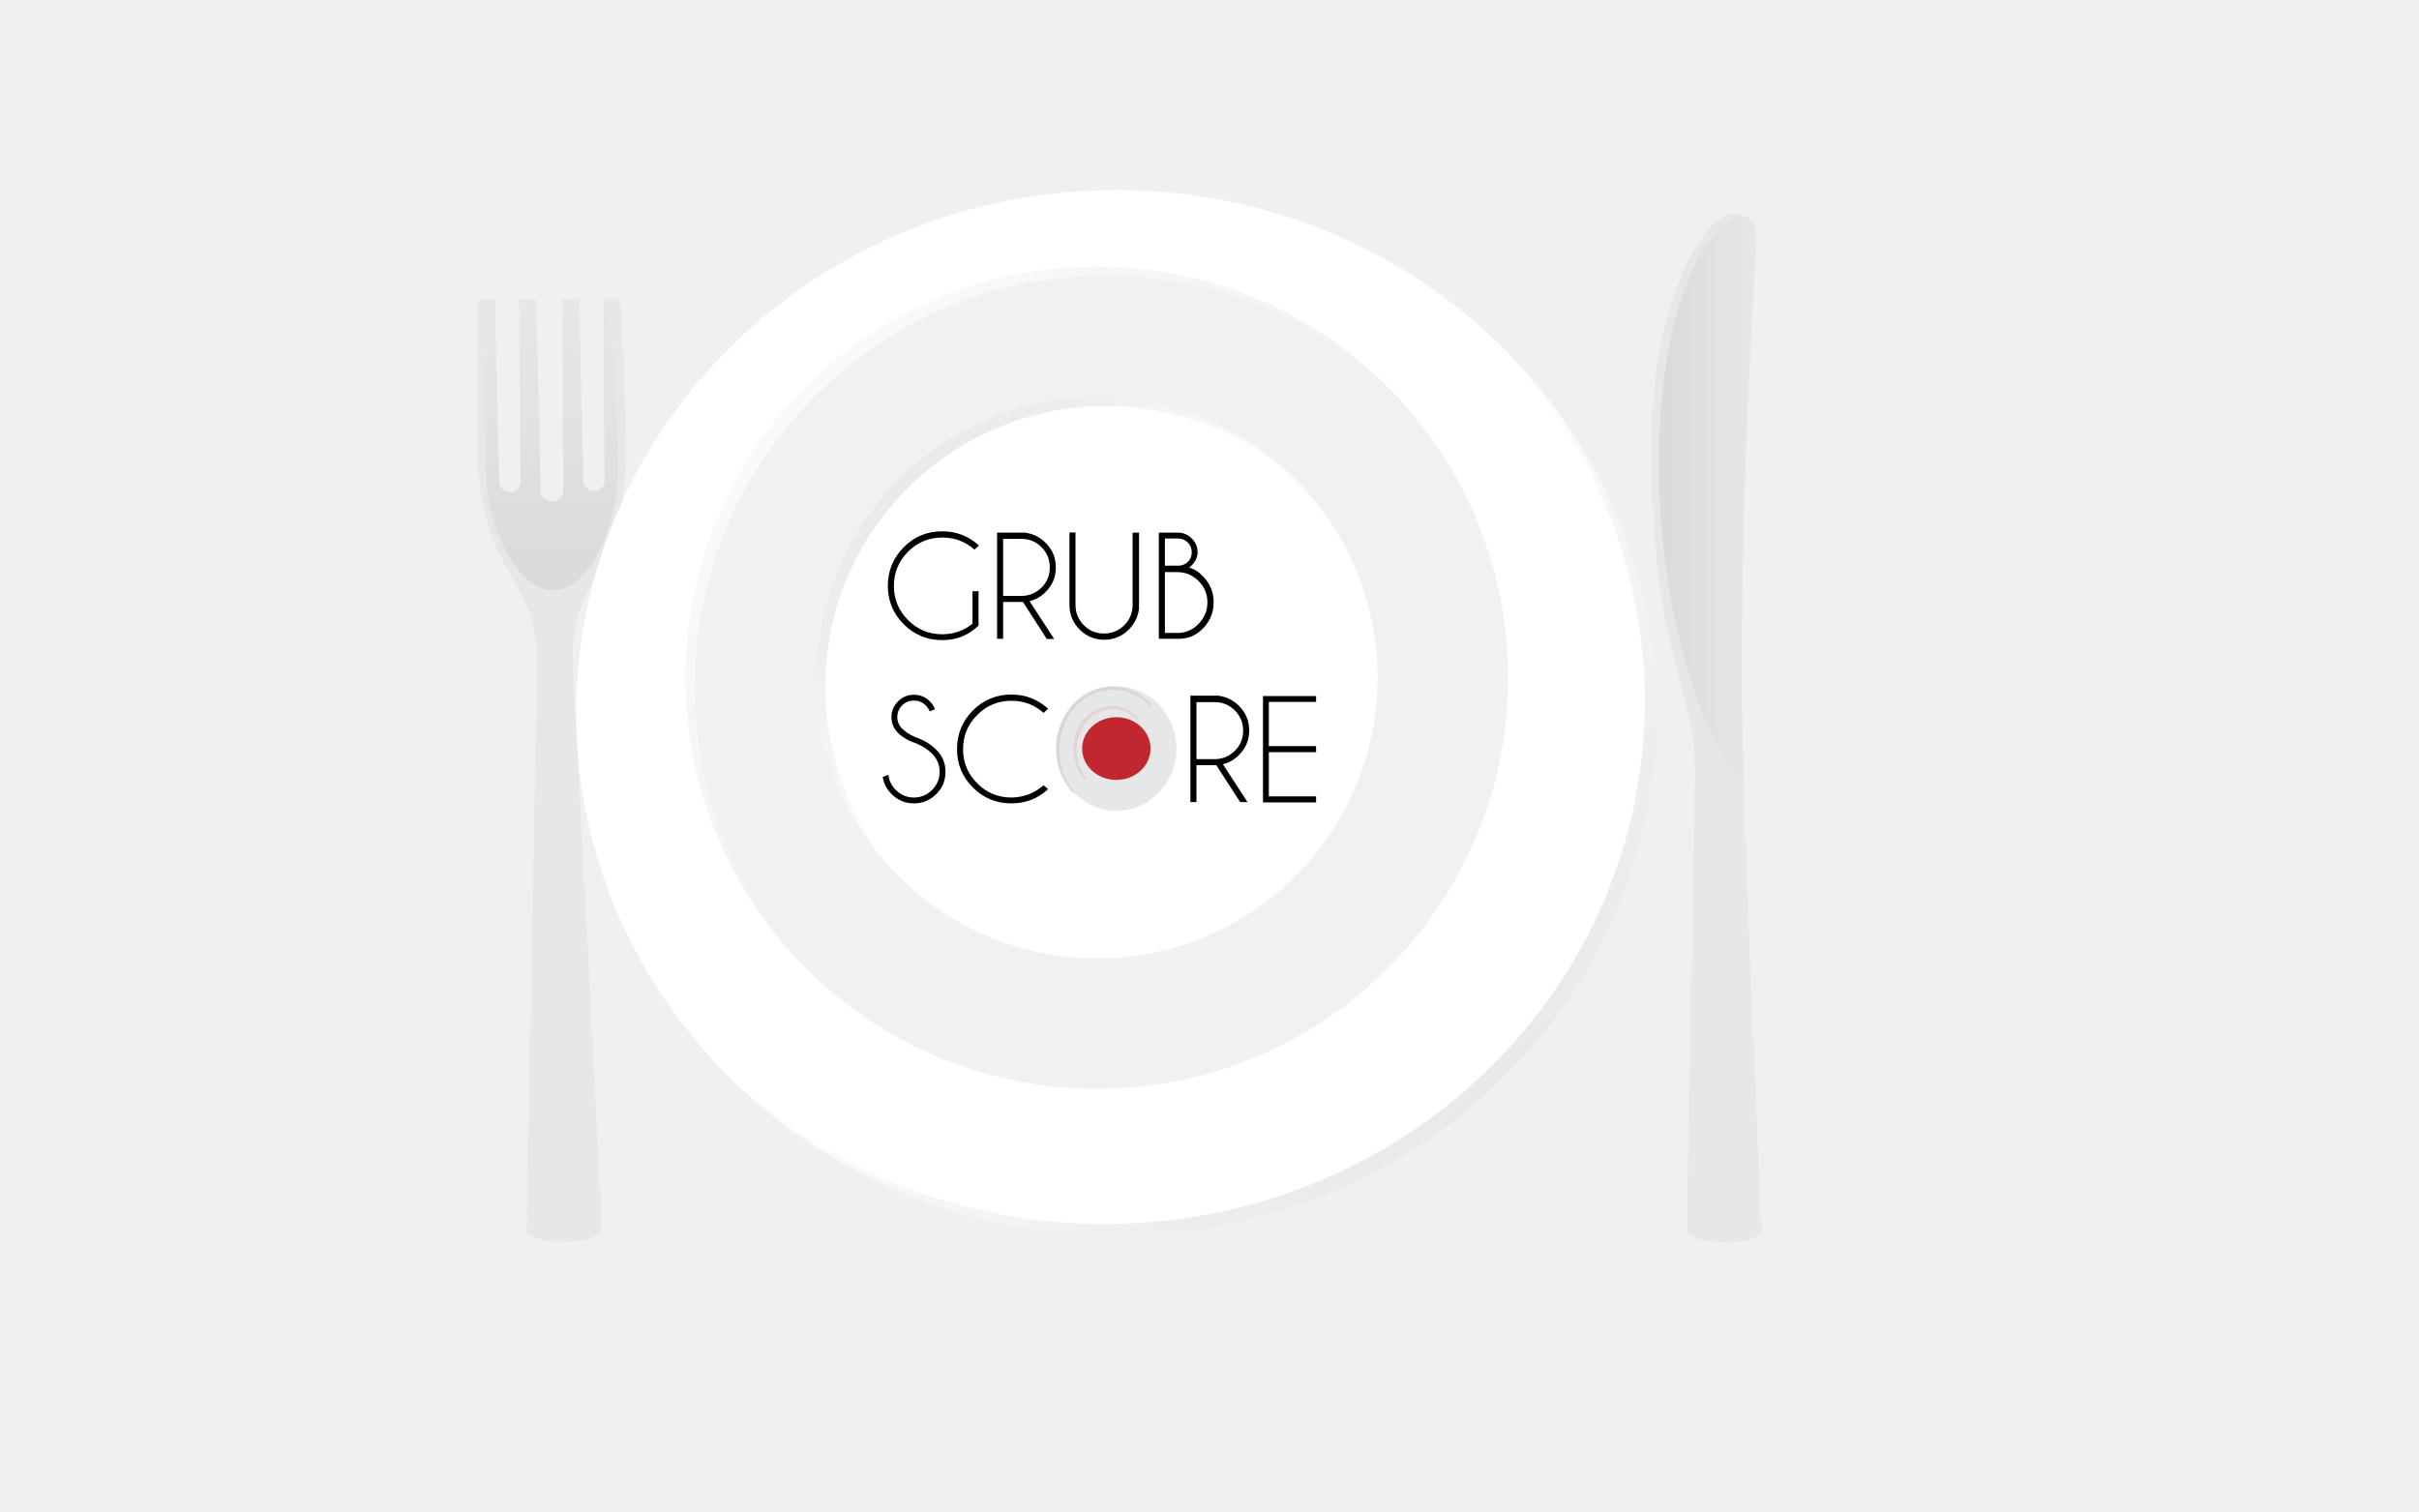
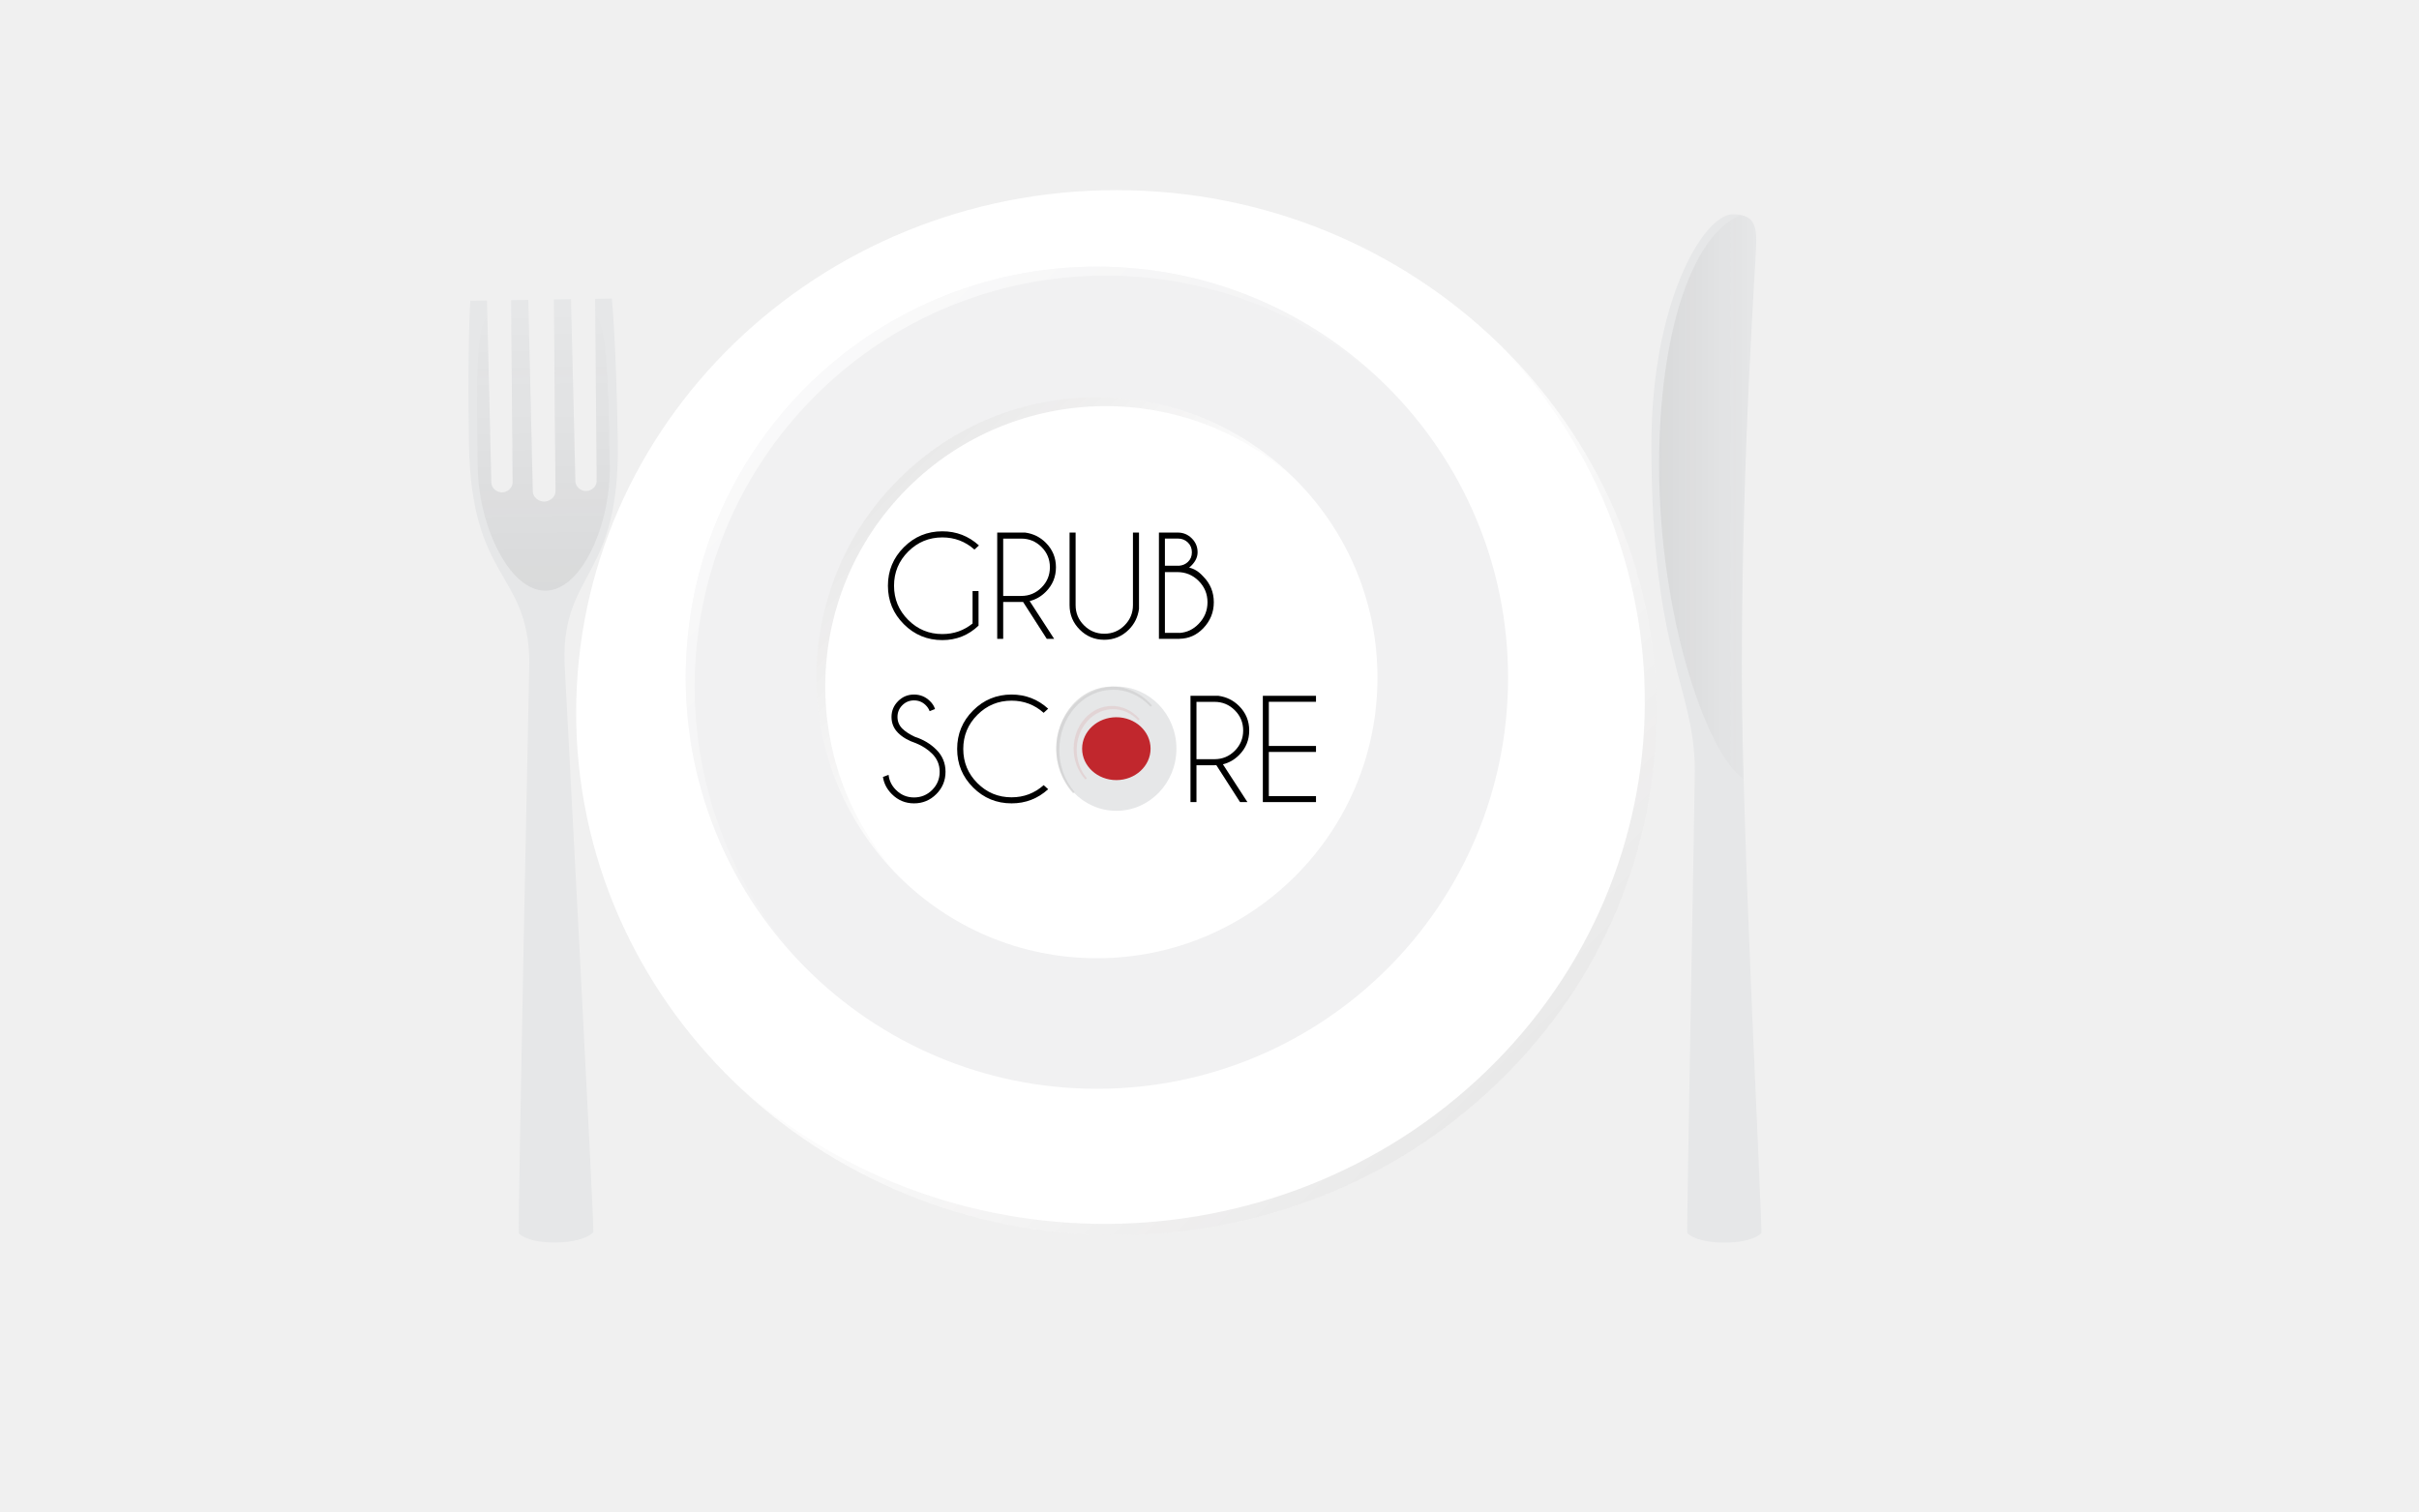
<svg xmlns="http://www.w3.org/2000/svg" version="1.1" id="Layer_1" x="0px" y="0px" viewBox="0 0 1280 800" style="enable-background:new 0 0 1280 800;" xml:space="preserve">
  <style type="text/css">
	.st0{fill:#E6E7E8;}
- 	.st1{opacity:7.000000e-02;fill:url(#SVGID_1_);}
- 	.st2{opacity:7.000000e-02;fill:url(#SVGID_2_);}
+ 	.st1{opacity:0.07;fill:url(#SVGID_1_);}
+ 	.st2{opacity:0.07;fill:url(#SVGID_2_);}
	.st3{fill:#FFFFFF;}
	.st4{opacity:0.1;fill:url(#SVGID_3_);}
	.st5{opacity:0.1;fill:url(#SVGID_4_);}
	.st6{fill:#F1F1F2;}
	.st7{opacity:0.6;fill:url(#SVGID_5_);}
	.st8{fill:none;}
	.st9{opacity:0.1;fill:url(#SVGID_6_);}
	.st10{fill:#E6E7E8;stroke:#E6E7E8;stroke-miterlimit:10;}
	.st11{fill:#C1272D;stroke:#C1272D;stroke-miterlimit:10;}
	.st12{opacity:0.6;fill:url(#SVGID_7_);stroke:#CCCCCC;stroke-miterlimit:10;}
	.st13{opacity:0.1;fill:url(#SVGID_8_);stroke:#C1272D;stroke-miterlimit:10;}
</style>
  <g id="fork">
-     <path class="st0" d="M331.2,233.8c-0.9-53.2-3.2-75.8-3.2-75.8l-8.8,0.1l0.8,96.3c0,2.9-2.6,5.4-5.6,5.4c-2.9,0-5.7-2.3-5.7-5.3   l-2.3-96.3l-9.1,0.1l0.9,101.5c0,2.9-3,5.4-5.9,5.4c-2.9,0-6-2.3-6.1-5.2l-2.4-101.5l-9.1,0.1l0.8,96.3c0,2.9-2.6,5.4-5.6,5.4   c-2.9,0-5.7-2.3-5.7-5.3l-2.3-96.3l-8.8,0.1c0,0-1.6,22.6-0.7,75.9c1.2,72.5,31.2,67.2,32,114.9c0,1.1-6.3,302.1-5.5,302.9   c3.5,3.4,11.7,5,19.8,4.8c8.1-0.1,16.3-1.9,19.6-5.4c0.7-0.8-15.2-301.4-15.3-302.5C302.2,302,332.4,306.3,331.2,233.8z" />
-     <linearGradient id="SVGID_1_" gradientUnits="userSpaceOnUse" x1="301.443" y1="57.295" x2="301.443" y2="-98.329" gradientTransform="matrix(0.943 -1.517671e-02 1.539354e-02 0.9565 7.9126 262.3835)">
+     <path class="st0" d="M326.911,233.788c-0.856-53.207-3.155-75.789-3.155-75.789l-8.834,0.142l0.807,96.316   c0.047,2.949-2.644,5.386-5.553,5.432c-2.909,0.047-5.677-2.302-5.724-5.251l-2.292-96.292   l-9.102,0.146l0.892,101.54c0.047,2.95-3.015,5.392-5.923,5.438   c-2.909,0.047-6.048-2.295-6.096-5.245l-2.377-101.516l-9.103,0.146l0.807,96.316   c0.047,2.949-2.644,5.386-5.553,5.432c-2.909,0.047-5.677-2.302-5.724-5.251l-2.292-96.292   l-8.835,0.142c0,0-1.57,22.644-0.714,75.851c1.167,72.541,31.184,67.204,31.952,114.911   c0.017,1.08-6.289,302.11-5.523,302.862c3.457,3.396,11.665,4.96,19.768,4.772   c8.104-0.073,16.258-1.901,19.604-5.406c0.741-0.776-15.249-301.447-15.266-302.528   C297.906,301.961,328.078,306.328,326.911,233.788z" />
+     <linearGradient id="SVGID_1_" gradientUnits="userSpaceOnUse" x1="296.905" y1="57.224" x2="296.905" y2="-98.401" gradientTransform="matrix(0.94303 -0.01518 0.01539 0.9565 7.9126 262.3835)">
      <stop offset="0" style="stop-color:#231F20" />
-       <stop offset="8.962709e-02" style="stop-color:#231F20;stop-opacity:0.91" />
+       <stop offset="0.09" style="stop-color:#231F20;stop-opacity:0.91" />
      <stop offset="1" style="stop-color:#231F20;stop-opacity:0" />
    </linearGradient>
-     <path class="st1" d="M326.9,246.8c-0.9-54.2-1.9-74-7.7-80.6l0.7,88.3c0,2.9-2.6,5.4-5.6,5.4c-2.9,0-5.7-2.3-5.7-5.3l-2.2-91.1   c-2.7,0.3-5.7,0.7-9.2,1l0.8,95.5c0,2.9-3,5.4-5.9,5.4c-2.9,0-6-2.3-6.1-5.2l-2.2-95.5c-3.5-0.2-6.5-0.5-9.2-0.7l0.8,91.2   c0,2.9-2.6,5.4-5.6,5.4c-2.9,0-5.7-2.3-5.7-5.3l-2.1-88.3c-5.5,6.8-5.9,26.6-5.1,80.8c0.5,30.1,16.5,65,36,64.7   C312.5,312.3,327.4,276.8,326.9,246.8z" />
+     <path class="st1" d="M322.652,246.775c-0.873-54.24-1.914-74.021-7.663-80.614l0.74,88.296   c0.047,2.949-2.644,5.386-5.553,5.432c-2.909,0.047-5.677-2.302-5.724-5.251l-2.17-91.137   c-2.669,0.294-5.708,0.723-9.172,1.03l0.839,95.502c0.047,2.95-3.015,5.392-5.923,5.438   c-2.909,0.047-6.048-2.295-6.096-5.245l-2.235-95.479c-3.473-0.195-6.524-0.526-9.201-0.734   l0.764,91.16c0.047,2.949-2.644,5.386-5.553,5.432c-2.909,0.047-5.677-2.302-5.724-5.251   l-2.102-88.274c-5.534,6.775-5.938,26.578-5.065,80.819c0.484,30.061,16.498,65.026,35.97,64.713   C308.255,312.299,323.136,276.836,322.652,246.775z" />
  </g>
  <g id="knife">
-     <path class="st0" d="M873.8,235.6c0-75.6,27.6-122.2,43.1-122.2c10.9,0,12.4,5.5,12.4,14.6c0,9.1-7.6,108.5-7.6,227.5   c0,85.2,11.1,296.4,10.3,297.1c-3.4,3.4-11.5,5.1-19.6,5c-8.1,0.1-16.2-1.6-19.6-5c-0.5-0.5,4-232.4,4-244.5   C896.8,363.2,873.8,347.4,873.8,235.6z" />
+     <path class="st0" d="M873.815,235.6c0-75.598,27.579-122.175,43.062-122.175   c10.918,0,12.44,5.523,12.44,14.615c0,9.09-7.646,108.482-7.646,227.496   c0,85.213,11.099,296.373,10.349,297.123c-3.386,3.387-11.532,5.052-19.599,4.996   c-8.067,0.056-16.213-1.609-19.599-4.996c-0.471-0.472,3.975-232.356,3.975-244.493   C896.798,363.184,873.815,347.394,873.815,235.6z" />
    <linearGradient id="SVGID_2_" gradientUnits="userSpaceOnUse" x1="877.916" y1="263.087" x2="929.317" y2="263.087">
      <stop offset="0" style="stop-color:#231F20" />
-       <stop offset="8.962709e-02" style="stop-color:#231F20;stop-opacity:0.91" />
+       <stop offset="0.09" style="stop-color:#231F20;stop-opacity:0.91" />
      <stop offset="1" style="stop-color:#231F20;stop-opacity:0" />
    </linearGradient>
-     <path class="st2" d="M922.6,412.3c-0.6-21.7-1-41.3-1-56.7c0-119,7.6-218.4,7.6-227.5c0-7.2-1-12.2-6.9-13.9   c-0.5-0.1-0.9-0.1-1.4-0.2c-25.7,10.4-43.1,62.3-43.1,132.3C877.9,325.9,903,399.1,922.6,412.3z" />
+     <path class="st2" d="M922.628,412.255c-0.592-21.707-0.957-41.281-0.957-56.72   c0-119.014,7.646-218.405,7.646-227.496c0-7.245-0.972-12.22-6.89-13.944   c-0.456-0.071-0.927-0.131-1.426-0.175c-25.666,10.351-43.085,62.316-43.085,132.292   C877.916,325.903,903.015,399.088,922.628,412.255z" />
  </g>
  <g id="outer_grey_plate">
-     <ellipse class="st3" cx="590.7" cy="377.2" rx="285.8" ry="276.6" />
-     <ellipse class="st3" cx="590.7" cy="377.2" rx="195.1" ry="188.7" />
-     <linearGradient id="SVGID_3_" gradientUnits="userSpaceOnUse" x1="789.59" y1="576.069" x2="584.391" y2="370.87">
+     <ellipse class="st3" cx="590.711" cy="377.207" rx="285.845" ry="276.571" />
+     <ellipse class="st3" cx="590.71" cy="377.207" rx="195.057" ry="188.729" />
+     <linearGradient id="SVGID_3_" gradientUnits="userSpaceOnUse" x1="789.59" y1="576.069" x2="584.391" y2="370.871">
      <stop offset="0" style="stop-color:#231F20" />
-       <stop offset="8.962709e-02" style="stop-color:#231F20;stop-opacity:0.91" />
+       <stop offset="0.09" style="stop-color:#231F20;stop-opacity:0.91" />
      <stop offset="1" style="stop-color:#231F20;stop-opacity:0" />
    </linearGradient>
-     <path class="st4" d="M786.6,566.8c-110.6,107-289.2,108-401.1,3c1,1,2,2,3.1,3c111.6,108,292.6,108,404.2,0   c111.6-108,111.6-283.1,0-391.1c-1-1-2.1-2-3.1-3C898.2,286.9,897.2,459.8,786.6,566.8z" />
+     <path class="st4" d="M786.633,566.773c-110.592,107.004-289.249,107.978-401.105,2.961   c1.017,1.015,2.024,2.034,3.06,3.038c111.629,108.008,292.616,108.008,404.244,0   c111.63-108.008,111.63-283.124,0-391.132c-1.037-1.003-2.091-1.977-3.139-2.961   C898.233,286.906,897.225,459.768,786.633,566.773z" />
    <linearGradient id="SVGID_4_" gradientUnits="userSpaceOnUse" x1="455.001" y1="241.5" x2="595.995" y2="382.495">
      <stop offset="0" style="stop-color:#231F20" />
-       <stop offset="8.962709e-02" style="stop-color:#231F20;stop-opacity:0.91" />
+       <stop offset="0.09" style="stop-color:#231F20;stop-opacity:0.91" />
      <stop offset="1" style="stop-color:#231F20;stop-opacity:0" />
    </linearGradient>
-     <path class="st5" d="M459,249.8c75.1-72.7,196.3-73.7,272.7-3c-1-1-2-2-3.1-3c-76.2-73.7-199.7-73.7-275.9,0   c-76.2,73.7-76.2,193.2,0,266.9c1,1,2.1,2,3.1,3C382.8,439.7,383.8,322.5,459,249.8z" />
+     <path class="st5" d="M458.984,249.754c75.137-72.701,196.322-73.685,272.714-2.961   c-1.01-1.021-2.025-2.035-3.062-3.038c-76.174-73.703-199.678-73.703-275.851,0   c-76.175,73.703-76.174,193.2,0,266.903c1.036,1.003,2.085,1.987,3.139,2.962   C382.83,439.705,383.845,322.453,458.984,249.754z" />
  </g>
  <g id="grey_circle_plate">
-     <circle class="st6" cx="580.4" cy="358.7" r="217.6" />
-     <circle class="st3" cx="580.4" cy="358.7" r="148.5" />
+     <circle class="st6" cx="580.424" cy="358.699" r="217.566" />
+     <circle class="st3" cx="580.423" cy="358.699" r="148.464" />
    <linearGradient id="SVGID_5_" gradientUnits="userSpaceOnUse" x1="426.582" y1="204.857" x2="582.783" y2="361.058">
      <stop offset="0" style="stop-color:#FFFFFF" />
-       <stop offset="8.962709e-02" style="stop-color:#FFFFFF;stop-opacity:0.91" />
+       <stop offset="0.09" style="stop-color:#FFFFFF;stop-opacity:0.91" />
      <stop offset="1" style="stop-color:#FFFFFF;stop-opacity:0" />
    </linearGradient>
-     <path class="st7" d="M431.3,209.6c84.2-84.2,220.2-84.9,305.3-2.3c-0.8-0.8-1.5-1.6-2.3-2.4c-85-85-222.7-85-307.7,0   c-85,85-85,222.7,0,307.7c0.8,0.8,1.6,1.6,2.4,2.3C346.4,429.7,347.1,293.8,431.3,209.6z" />
-     <path class="st8" d="M729.5,507.8c-84.2,84.2-220.2,84.9-305.3,2.3c0.8,0.8,1.5,1.6,2.3,2.4c85,85,222.7,85,307.7,0   c85-85,85-222.7,0-307.7c-0.8-0.8-1.6-1.6-2.4-2.3C814.5,287.7,813.7,423.6,729.5,507.8z" />
-     <linearGradient id="SVGID_6_" gradientUnits="userSpaceOnUse" x1="475.443" y1="253.719" x2="582.783" y2="361.058">
+     <path class="st7" d="M431.3,209.576c84.176-84.176,220.156-84.943,305.295-2.329   c-0.774-0.798-1.541-1.601-2.329-2.39c-84.966-84.965-222.72-84.965-307.684,0   c-84.965,84.964-84.965,222.719,0,307.684c0.789,0.789,1.591,1.555,2.389,2.329   C346.358,429.732,347.125,293.751,431.3,209.576z" />
+     <path class="st8" d="M729.546,507.822c-84.175,84.174-220.156,84.941-305.294,2.328   c0.774,0.799,1.541,1.601,2.33,2.39c84.964,84.964,222.719,84.964,307.683,0   c84.965-84.964,84.965-222.72,0-307.684c-0.789-0.789-1.592-1.555-2.389-2.329   C814.489,287.664,813.721,423.646,729.546,507.822z" />
+     <linearGradient id="SVGID_6_" gradientUnits="userSpaceOnUse" x1="475.444" y1="253.719" x2="582.783" y2="361.058">
      <stop offset="0" style="stop-color:#231F20" />
-       <stop offset="8.962709e-02" style="stop-color:#231F20;stop-opacity:0.91" />
+       <stop offset="0.09" style="stop-color:#231F20;stop-opacity:0.91" />
      <stop offset="1" style="stop-color:#231F20;stop-opacity:0" />
    </linearGradient>
-     <path class="st9" d="M480.2,258.4c57.2-57.2,149.4-58,207.6-2.3c-0.8-0.8-1.5-1.6-2.3-2.4c-58-58-152-58-210,0c-58,58-58,152,0,210   c0.8,0.8,1.6,1.6,2.4,2.3C422.2,407.9,423,315.6,480.2,258.4z" />
+     <path class="st9" d="M480.162,258.437c57.19-57.19,149.427-57.963,207.571-2.329   c-0.769-0.802-1.541-1.6-2.33-2.389c-57.979-57.978-151.981-57.979-209.959,0   c-57.979,57.979-57.979,151.981,0,209.96c0.788,0.789,1.586,1.563,2.389,2.33   C422.199,407.864,422.972,315.627,480.162,258.437z" />
  </g>
  <g id="logo_text">
-     <path d="M517.8,331.1c-5.3,5.1-11.7,7.7-19.2,7.7c-8,0-14.8-2.8-20.4-8.4c-5.6-5.6-8.4-12.4-8.4-20.4c0-7.9,2.8-14.7,8.4-20.4   c5.6-5.6,12.4-8.4,20.4-8.4c7.4,0,13.9,2.5,19.4,7.5l-2.4,2.2c-4.8-4.3-10.5-6.4-17-6.4c-7.1,0-13.1,2.5-18.1,7.5s-7.5,11-7.5,18.1   c0,7.1,2.5,13.1,7.5,18.1s11,7.5,18.1,7.5c6,0,11.4-1.9,16-5.6v-17.2h3.2V331.1z" />
-     <path d="M541.3,318.6c-0.3,0-0.6,0-0.9,0h-9.6v19.5h-3.2v-56.2h14.8c4.3,0.6,7.9,2.4,10.9,5.4c3.6,3.6,5.4,7.9,5.4,13   c0,5.1-1.8,9.4-5.4,13c-2.5,2.5-5.3,4.1-8.5,4.9l13,20h-3.9L541.3,318.6z M530.8,285.1v30.3h9.6c4.2,0,7.7-1.5,10.7-4.4   c3-3,4.4-6.5,4.4-10.7c0-4.2-1.5-7.8-4.4-10.7c-3-3-6.5-4.4-10.7-4.4H530.8z" />
-     <path d="M599.5,281.9h3.2v40.4c-0.6,4.3-2.4,7.9-5.4,10.9c-3.6,3.6-7.9,5.4-13,5.4c-5.1,0-9.4-1.8-13-5.4s-5.4-7.9-5.4-13v-38.4   h3.2v38.4c0,4.2,1.5,7.7,4.4,10.7c3,3,6.5,4.4,10.7,4.4c4.2,0,7.8-1.5,10.7-4.4c3-3,4.4-6.5,4.4-10.7V281.9z" />
-     <path d="M623.2,281.9c2.9,0,5.3,1,7.4,3.1c2.1,2,3.1,4.5,3.1,7.4c0,2.9-1.5,5.6-4.5,8.1c2.6,0.5,5.1,2.1,7.4,4.6   c3.7,3.8,5.6,8.3,5.6,13.7c0,5.3-1.9,9.9-5.6,13.8c-3.5,3.6-7.7,5.4-12.5,5.5v0h-10.9v-56.2H623.2z M616.4,285v14.4h7.6   c1.8-0.2,3.3-0.8,4.5-2c1.4-1.3,2.1-3,2.1-5.1s-0.7-3.8-2.1-5.2c-1.4-1.4-3.2-2.1-5.3-2.1H616.4z M616.4,302.8V335h7.7v0   c3.9-0.3,7.3-1.9,10.1-4.8c3.1-3.2,4.7-7,4.7-11.4c0-4.4-1.6-8.2-4.7-11.3c-3.1-3.1-6.9-4.7-11.3-4.7H616.4z" />
-     <path d="M484.7,393.4c-4-1.3-7.2-3.2-9.5-5.5s-3.5-5.1-3.5-8.4c0-3.2,1.2-6,3.5-8.3c2.3-2.3,5.1-3.5,8.4-3.5c3.3,0,6.1,1.2,8.4,3.5   c1.3,1.2,2.2,2.6,2.7,4.2l-2.8,1.1c-0.4-1.1-1.1-2.2-2.1-3.2c-1.7-1.7-3.8-2.5-6.2-2.5c-2.4,0-4.5,0.8-6.2,2.5   c-1.7,1.7-2.6,3.8-2.6,6.2c0,2.4,0.9,4.5,2.6,6.2c1.6,1.6,3.8,3,6.6,4.3c4.5,1.5,8.3,3.7,11.4,6.8c3.3,3.2,4.9,7.1,4.9,11.7   c0,4.6-1.6,8.6-4.9,11.8c-3.3,3.3-7.2,4.9-11.8,4.9c-4.6,0-8.5-1.6-11.8-4.9c-2.6-2.6-4.2-5.6-4.7-9.1l3-1.1c0.3,3,1.6,5.7,3.9,8   c2.6,2.6,5.8,4,9.6,4c3.7,0,6.9-1.3,9.6-4c2.6-2.6,4-5.8,4-9.6c0-3.7-1.3-6.9-4-9.6C490.9,396.6,488.1,394.8,484.7,393.4z" />
-     <path d="M552.2,415.6l2.4,2.1c-5.5,5-11.9,7.5-19.4,7.5c-8,0-14.8-2.8-20.4-8.4c-5.6-5.6-8.4-12.4-8.4-20.4   c0-7.9,2.8-14.7,8.4-20.4c5.6-5.6,12.4-8.4,20.4-8.4c7.4,0,13.9,2.5,19.4,7.5l-2.4,2.2c-4.8-4.3-10.5-6.4-17-6.4   c-7.1,0-13.1,2.5-18.1,7.5s-7.5,11-7.5,18.1c0,7.1,2.5,13.1,7.5,18.1s11,7.5,18.1,7.5C541.8,422,547.4,419.8,552.2,415.6z" />
-     <path d="M611.8,375.9c5.6,5.6,8.5,12.4,8.5,20.4c0,8-2.8,14.8-8.5,20.4c-5.6,5.6-12.4,8.5-20.4,8.5c-8,0-14.8-2.8-20.4-8.5   c-5.6-5.6-8.5-12.4-8.5-20.4c0-8,2.8-14.8,8.5-20.4c5.6-5.6,12.4-8.5,20.4-8.5C599.4,367.5,606.2,370.3,611.8,375.9z M591.4,370.7   c-7.1,0-13.1,2.5-18.1,7.5c-5,5-7.5,11-7.5,18.1c0,7.1,2.5,13.1,7.5,18.1c5,5,11,7.5,18.1,7.5c7.1,0,13.1-2.5,18.1-7.5   c5-5,7.5-11.1,7.5-18.1c0-7.1-2.5-13.1-7.5-18.1C604.5,373.2,598.5,370.7,591.4,370.7z" />
-     <path d="M643.6,405c-0.3,0-0.6,0-0.9,0h-9.6v19.5h-3.2v-56.3h14.8c4.3,0.6,7.9,2.4,10.9,5.4c3.6,3.6,5.4,7.9,5.4,13   c0,5.1-1.8,9.4-5.4,13c-2.5,2.5-5.3,4.1-8.5,4.9l13,20h-3.9L643.6,405z M633.1,371.5v30.3h9.6c4.2,0,7.7-1.5,10.7-4.4   c3-3,4.4-6.5,4.4-10.7c0-4.2-1.5-7.8-4.4-10.7s-6.5-4.4-10.7-4.4H633.1z" />
-     <path d="M696.4,368.3v3.2h-25v23.4h25v3.2h-25v23.4h25v3.2h-28.1v-56.3H696.4z" />
+     <path d="M517.792,331.125c-5.344,5.11-11.73,7.664-19.16,7.664c-7.969,0-14.76-2.807-20.373-8.42   c-5.613-5.613-8.42-12.404-8.42-20.373c0-7.945,2.807-14.73,8.42-20.355   c5.613-5.625,12.404-8.438,20.373-8.438c7.43,0,13.887,2.496,19.371,7.488l-2.391,2.18   c-4.829-4.289-10.489-6.434-16.98-6.434c-7.055,0-13.078,2.496-18.07,7.488   s-7.488,11.016-7.488,18.07c0,7.079,2.496,13.113,7.488,18.105s11.016,7.488,18.07,7.488   c6.047,0,11.378-1.863,15.996-5.59v-17.156h3.164V331.125z" />
+     <path d="M541.346,318.575c-0.305,0.023-0.621,0.035-0.949,0.035h-9.562v19.512h-3.164v-56.25h14.766   c4.289,0.586,7.933,2.379,10.934,5.379c3.586,3.586,5.379,7.91,5.379,12.973   c0,5.086-1.793,9.422-5.379,13.008c-2.484,2.484-5.332,4.113-8.543,4.887l12.973,20.004h-3.902   L541.346,318.575z M530.834,285.071v30.34h9.562c4.171,0,7.74-1.482,10.705-4.447   c2.965-2.965,4.447-6.544,4.447-10.74c0-4.195-1.482-7.77-4.447-10.723   c-2.965-2.953-6.534-4.43-10.705-4.43H530.834z" />
+     <path d="M599.495,281.872h3.199v40.43c-0.586,4.289-2.379,7.934-5.379,10.934   c-3.586,3.586-7.91,5.379-12.973,5.379c-5.086,0-9.422-1.793-13.008-5.379   s-5.379-7.91-5.379-12.973v-38.391h3.199v38.391c0,4.172,1.482,7.74,4.447,10.705   c2.965,2.965,6.544,4.447,10.74,4.447c4.195,0,7.77-1.482,10.723-4.447   c2.953-2.965,4.43-6.533,4.43-10.705V281.872z" />
+     <path d="M623.225,281.872c2.883,0,5.349,1.02,7.4,3.059c2.051,2.039,3.076,4.5,3.076,7.383   c0,2.906-1.489,5.613-4.465,8.121c2.625,0.54,5.098,2.086,7.418,4.641   c3.75,3.774,5.625,8.332,5.625,13.676c0,5.321-1.876,9.926-5.625,13.816   c-3.493,3.609-7.664,5.449-12.516,5.52v0.035h-10.898v-56.25H623.225z M616.405,285.036v14.379h7.629   c1.758-0.164,3.257-0.82,4.5-1.969c1.429-1.312,2.145-3.023,2.145-5.133s-0.715-3.85-2.145-5.221   c-1.43-1.371-3.199-2.057-5.309-2.057H616.405z M616.405,302.79v32.168h7.734v0.035   c3.914-0.258,7.289-1.863,10.125-4.816c3.117-3.211,4.676-7.019,4.676-11.426   c0-4.406-1.559-8.168-4.676-11.285c-3.117-3.117-6.879-4.676-11.285-4.676H616.405z" />
+     <path d="M484.709,393.374c-4.008-1.336-7.172-3.164-9.492-5.484s-3.48-5.133-3.48-8.438   c0-3.234,1.16-6.017,3.48-8.35c2.32-2.332,5.133-3.498,8.438-3.498   c3.281,0,6.094,1.16,8.438,3.48c1.289,1.243,2.18,2.637,2.672,4.184l-2.848,1.125   c-0.422-1.148-1.113-2.203-2.074-3.164c-1.711-1.688-3.774-2.531-6.188-2.531   c-2.414,0-4.477,0.85-6.188,2.549c-1.711,1.7-2.566,3.768-2.566,6.205   c0,2.414,0.855,4.477,2.566,6.188c1.594,1.57,3.797,3.012,6.609,4.324   c4.5,1.454,8.285,3.715,11.355,6.785c3.257,3.234,4.887,7.149,4.887,11.743   c0,4.617-1.629,8.555-4.887,11.812c-3.258,3.258-7.184,4.887-11.777,4.887   c-4.594,0-8.52-1.641-11.777-4.922c-2.602-2.602-4.161-5.625-4.676-9.07l2.988-1.09   c0.328,3.047,1.629,5.707,3.902,7.98c2.648,2.648,5.836,3.973,9.562,3.973   c3.75,0,6.949-1.324,9.598-3.973c2.648-2.648,3.973-5.848,3.973-9.598   c0-3.727-1.324-6.914-3.973-9.563C490.932,396.608,488.084,394.757,484.709,393.374z" />
+     <path d="M552.245,415.558l2.391,2.145c-5.484,4.992-11.941,7.488-19.371,7.488   c-7.969,0-14.76-2.807-20.373-8.42c-5.613-5.613-8.42-12.404-8.42-20.374   c0-7.945,2.807-14.73,8.42-20.355c5.613-5.625,12.404-8.438,20.373-8.438   c7.43,0,13.887,2.496,19.371,7.488l-2.391,2.18c-4.829-4.289-10.489-6.434-16.98-6.434   c-7.055,0-13.078,2.496-18.07,7.488s-7.488,11.016-7.488,18.07c0,7.079,2.496,13.114,7.488,18.106   s11.016,7.488,18.07,7.488C541.756,421.991,547.416,419.847,552.245,415.558z" />
+     <path d="M611.817,375.918c5.637,5.637,8.455,12.44,8.455,20.408c0,7.969-2.818,14.772-8.455,20.409   c-5.637,5.637-12.44,8.455-20.408,8.455c-7.969,0-14.771-2.818-20.408-8.455   c-5.637-5.637-8.455-12.439-8.455-20.409c0-7.968,2.818-14.771,8.455-20.408   c5.637-5.637,12.439-8.455,20.408-8.455C599.377,367.463,606.18,370.282,611.817,375.918z    M591.409,370.698c-7.079,0-13.119,2.502-18.123,7.506c-5.004,5.004-7.506,11.045-7.506,18.123   c0,7.079,2.501,13.125,7.506,18.141c5.004,5.016,11.044,7.523,18.123,7.523   c7.078,0,13.119-2.508,18.123-7.523c5.004-5.016,7.506-11.062,7.506-18.141   c0-7.078-2.502-13.119-7.506-18.123C604.527,373.2,598.487,370.698,591.409,370.698z" />
+     <path d="M643.616,404.976c-0.305,0.023-0.621,0.035-0.949,0.035H633.104v19.512h-3.164v-56.25h14.766   c4.289,0.586,7.934,2.379,10.934,5.379c3.586,3.586,5.379,7.91,5.379,12.973   c0,5.086-1.793,9.422-5.379,13.008c-2.484,2.485-5.332,4.114-8.543,4.887l12.973,20.004h-3.902   L643.616,404.976z M633.104,371.471v30.34h9.563c4.172,0,7.74-1.482,10.705-4.448   c2.965-2.965,4.447-6.544,4.447-10.74c0-4.195-1.482-7.77-4.447-10.723s-6.533-4.43-10.705-4.43   H633.104z" />
+     <path d="M696.351,368.272v3.164h-24.961v23.379h24.961v3.164h-24.961v23.379h24.961v3.164h-28.125v-56.25   H696.351z" />
  </g>
  <g id="target_olive">
-     <ellipse class="st10" cx="590.7" cy="396.2" rx="31.3" ry="32.4" />
-     <ellipse id="bullseye" class="st11" cx="590.7" cy="396.2" rx="17.6" ry="16.1" />
+     <ellipse class="st10" cx="590.71" cy="396.248" rx="31.293" ry="32.395" />
+     <ellipse id="bullseye" class="st11" cx="590.709" cy="396.248" rx="17.609" ry="16.137" />
    <linearGradient id="SVGID_7_" gradientUnits="userSpaceOnUse" x1="566.662" y1="374.51" x2="589.936" y2="397.784">
      <stop offset="0" style="stop-color:#FFFFFF" />
-       <stop offset="8.962709e-02" style="stop-color:#FFFFFF;stop-opacity:0.91" />
+       <stop offset="0.09" style="stop-color:#FFFFFF;stop-opacity:0.91" />
      <stop offset="1" style="stop-color:#FFFFFF;stop-opacity:0" />
    </linearGradient>
-     <path class="st12" d="M568.5,374c11.2-12.5,29.3-12.6,40.6-0.3c-0.1-0.1-0.2-0.2-0.3-0.4c-11.3-12.7-29.6-12.7-41,0   c-11.3,12.7-11.3,33.2,0,45.8c0.1,0.1,0.2,0.2,0.3,0.3C557.2,406.8,557.3,386.6,568.5,374z" />
-     <path class="st8" d="M608.2,418.5c-10.7,10.7-28.1,8.5-40.6,0.3c-0.1-0.1,0.2,0.2,0.3,0.4c11.3,12.7,29.6,12.7,41,0   c11.3-12.7,15.3-33.2,4-45.8c-0.1-0.1,0.8,6.9,0.7,6.8C624.5,392.8,620.1,406.6,608.2,418.5z" />
+     <path class="st12" d="M568.528,374.044c11.206-12.534,29.308-12.648,40.642-0.347   c-0.107-0.116-0.205-0.238-0.31-0.356c-11.311-12.651-29.649-12.651-40.96,0   c-11.311,12.651-11.311,33.163,0,45.814c0.105,0.117,0.212,0.232,0.318,0.347   C557.22,406.825,557.323,386.578,568.528,374.044z" />
+     <path class="st8" d="M608.231,418.453c-10.667,10.665-28.124,8.54-40.641,0.347   c-0.132-0.086,0.205,0.238,0.31,0.356c11.311,12.651,29.649,12.651,40.96,0   c11.311-12.651,15.287-33.164,3.976-45.815c-0.105-0.117,0.765,6.886,0.659,6.771   C624.492,392.788,620.121,406.565,608.231,418.453z" />
    <linearGradient id="SVGID_8_" gradientUnits="userSpaceOnUse" x1="573.558" y1="381.417" x2="589.545" y2="397.404">
      <stop offset="0" style="stop-color:#231F20" />
-       <stop offset="8.962709e-02" style="stop-color:#231F20;stop-opacity:0.91" />
+       <stop offset="0.09" style="stop-color:#231F20;stop-opacity:0.91" />
      <stop offset="1" style="stop-color:#231F20;stop-opacity:0" />
    </linearGradient>
-     <path class="st13" d="M575,381.3c7.6-8.5,19.9-8.6,27.6-0.3c-0.1-0.1-0.2-0.2-0.3-0.4c-7.7-8.6-20.2-8.6-28,0   c-7.7,8.6-7.7,22.6,0,31.3c0.1,0.1,0.2,0.2,0.3,0.3C567.3,403.6,567.4,389.8,575,381.3z" />
+     <path class="st13" d="M575.033,381.319c7.613-8.516,19.892-8.631,27.632-0.347   c-0.102-0.119-0.205-0.238-0.31-0.356c-7.718-8.633-20.232-8.633-27.95,0   c-7.718,8.633-7.718,22.63,0,31.263c0.105,0.117,0.211,0.233,0.318,0.347   C567.317,403.569,567.419,389.835,575.033,381.319z" />
  </g>
</svg>
